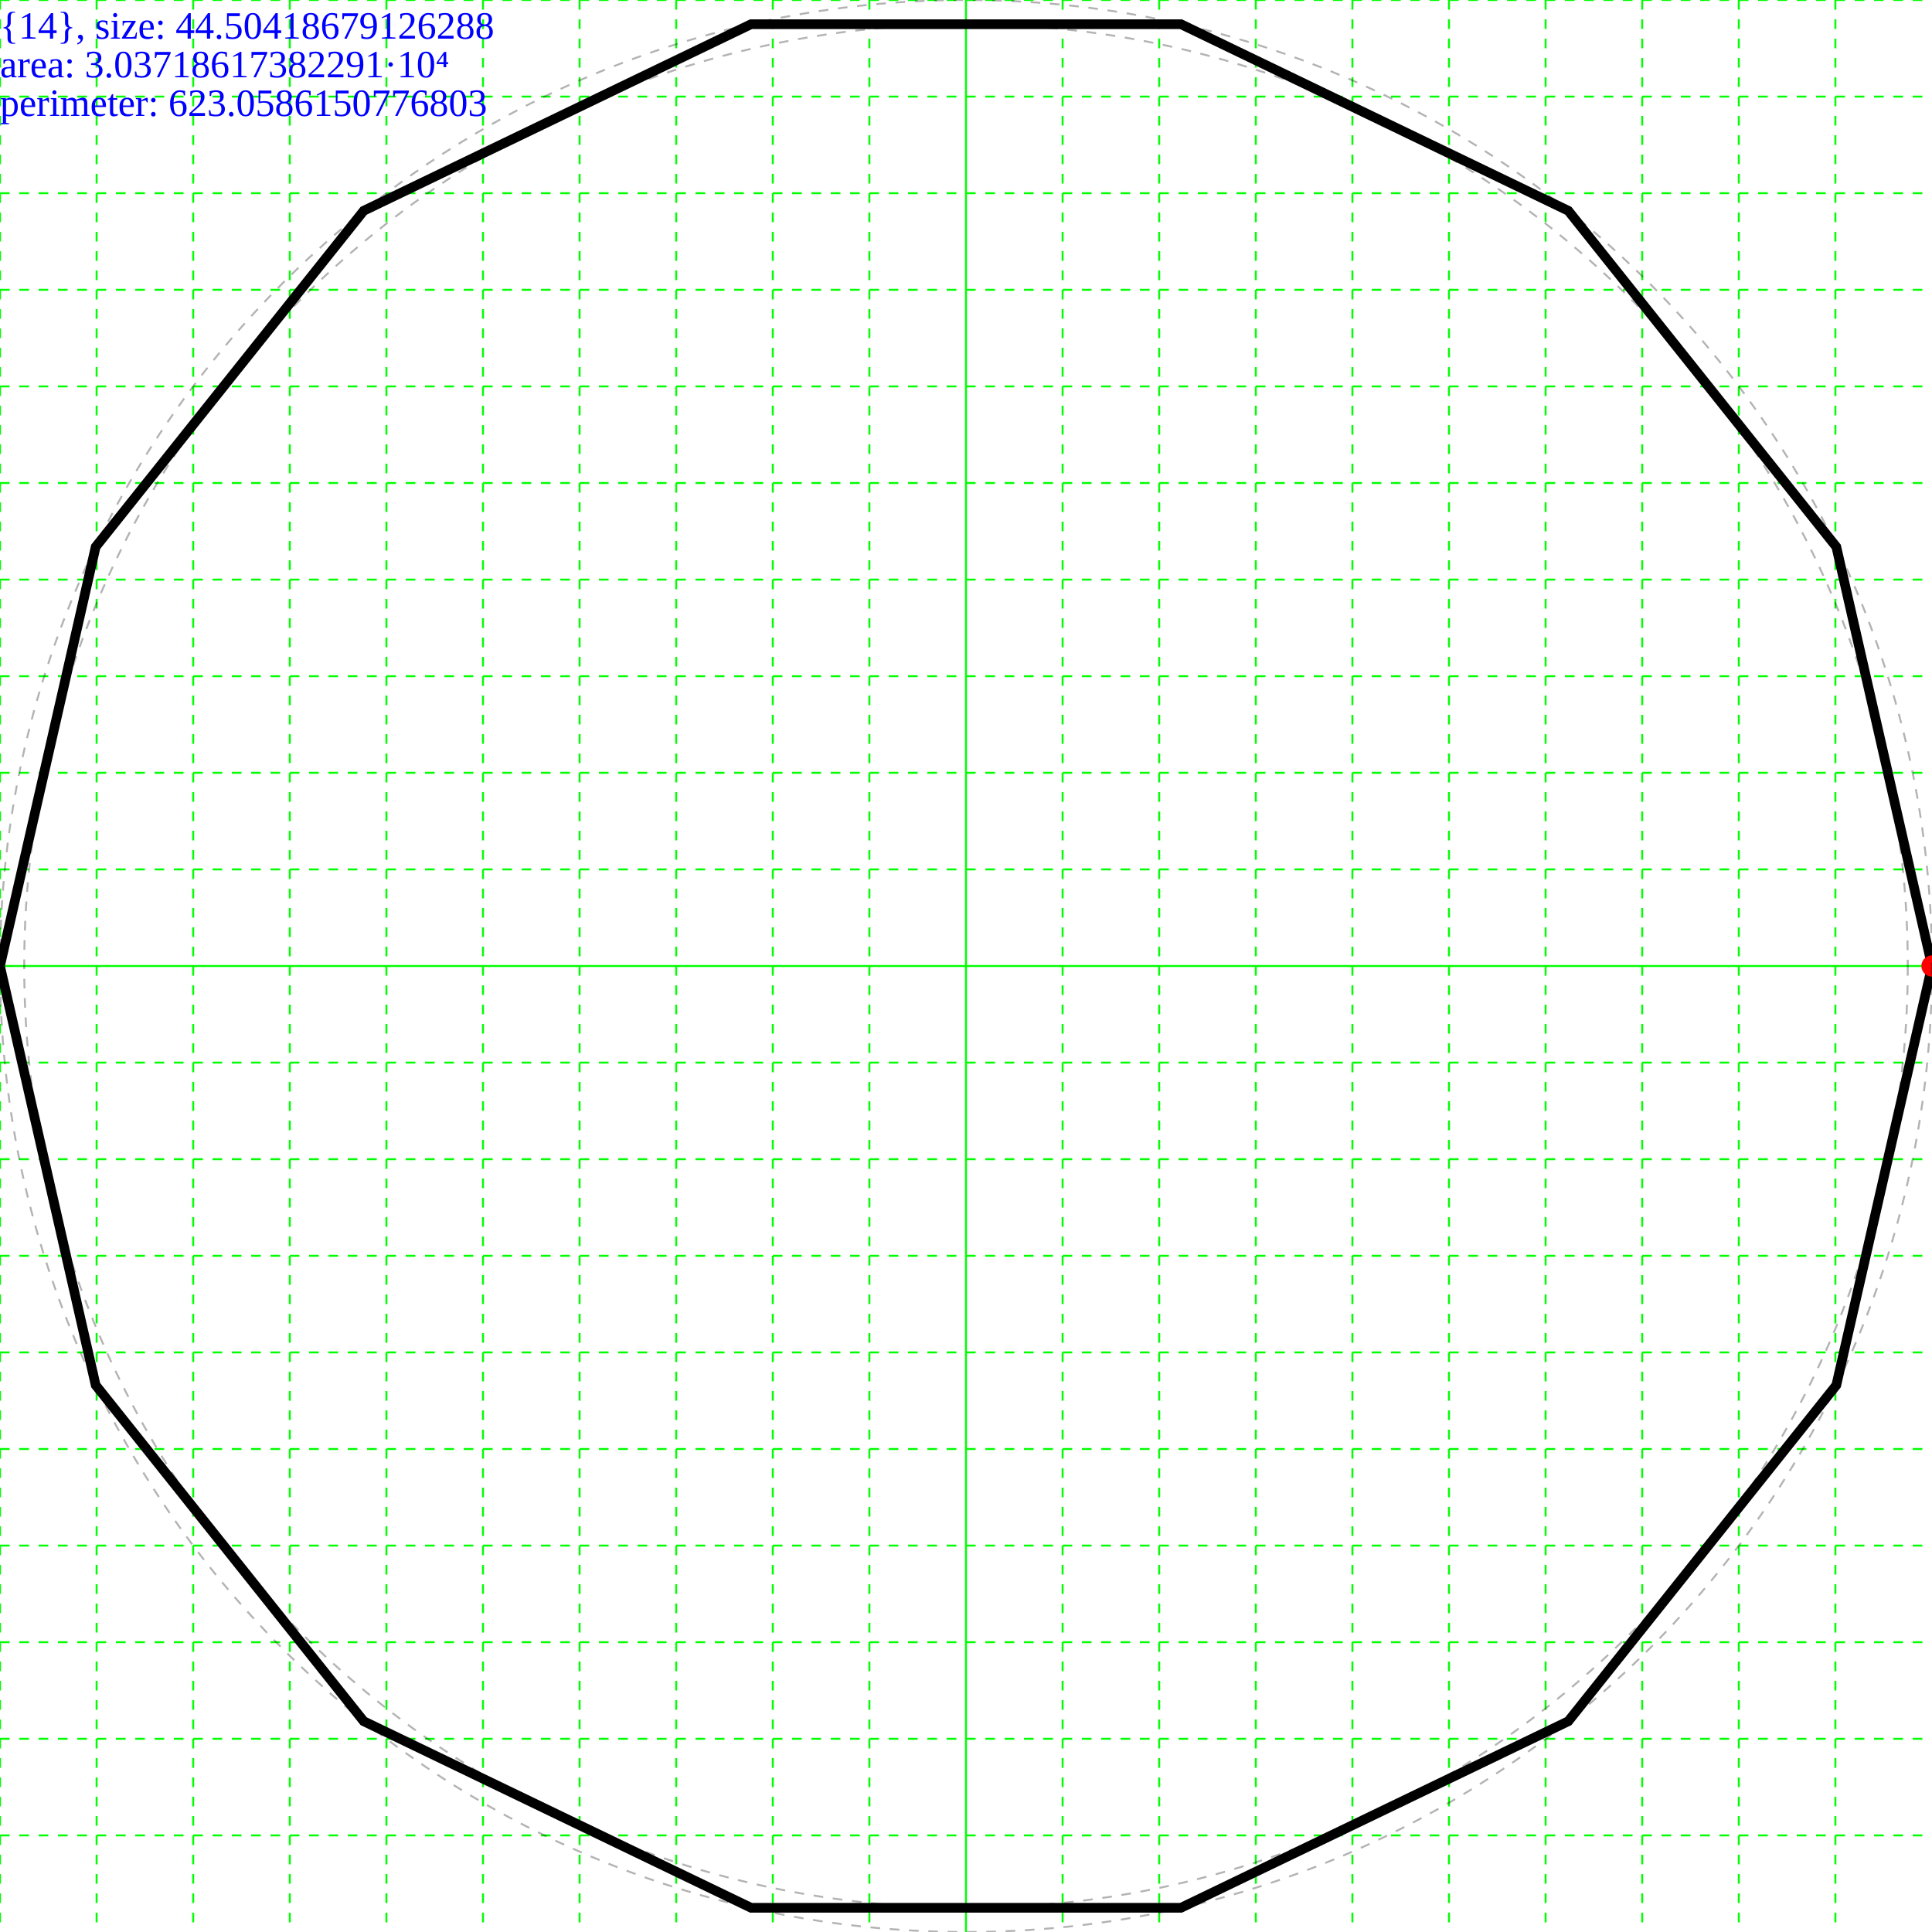
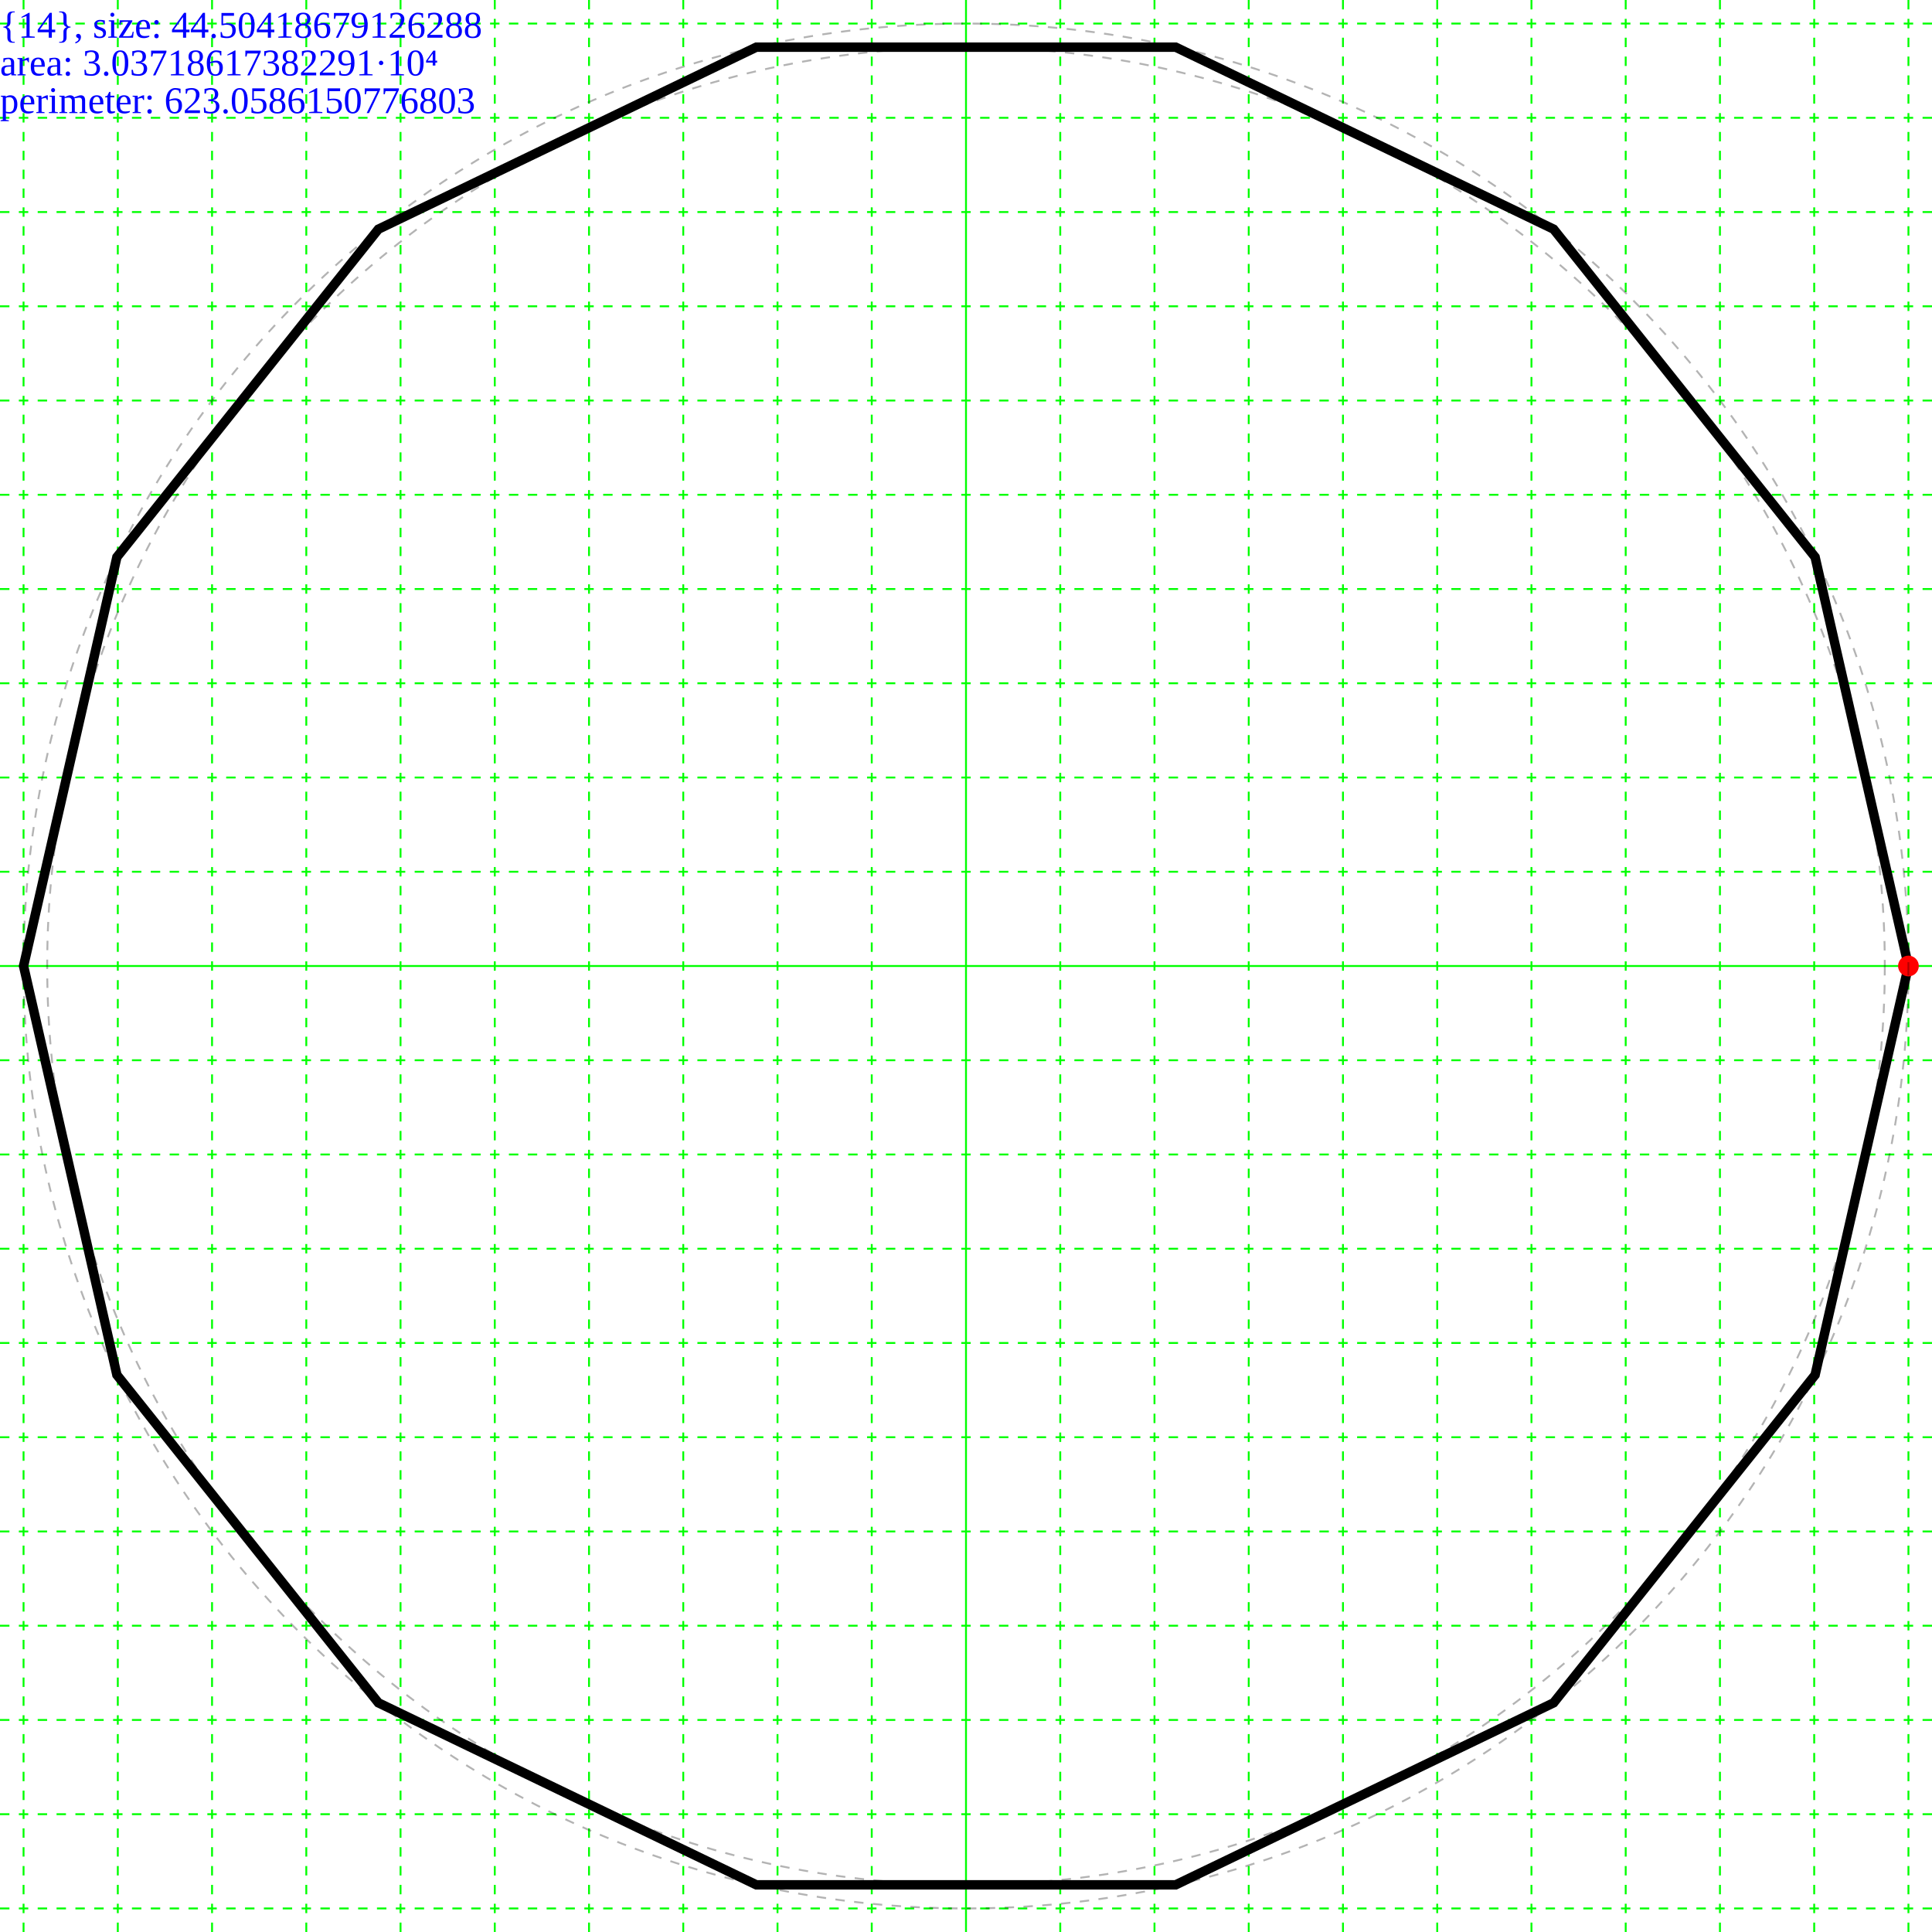
- <svg xmlns="http://www.w3.org/2000/svg" height="200.0" width="200.0">
+ <svg xmlns="http://www.w3.org/2000/svg" height="205.0" width="205.0">
  <g id="grid">
-     <line stroke="#00ff00" stroke-dasharray="1,1" stroke-width="0.2" x1="0" x2="0" y1="0" y2="200" />
-     <line stroke="#00ff00" stroke-dasharray="1,1" stroke-width="0.2" x1="10" x2="10" y1="0" y2="200" />
-     <line stroke="#00ff00" stroke-dasharray="1,1" stroke-width="0.2" x1="20" x2="20" y1="0" y2="200" />
-     <line stroke="#00ff00" stroke-dasharray="1,1" stroke-width="0.2" x1="30" x2="30" y1="0" y2="200" />
-     <line stroke="#00ff00" stroke-dasharray="1,1" stroke-width="0.2" x1="40" x2="40" y1="0" y2="200" />
-     <line stroke="#00ff00" stroke-dasharray="1,1" stroke-width="0.2" x1="50" x2="50" y1="0" y2="200" />
-     <line stroke="#00ff00" stroke-dasharray="1,1" stroke-width="0.2" x1="60" x2="60" y1="0" y2="200" />
-     <line stroke="#00ff00" stroke-dasharray="1,1" stroke-width="0.2" x1="70" x2="70" y1="0" y2="200" />
-     <line stroke="#00ff00" stroke-dasharray="1,1" stroke-width="0.2" x1="80" x2="80" y1="0" y2="200" />
-     <line stroke="#00ff00" stroke-dasharray="1,1" stroke-width="0.2" x1="90" x2="90" y1="0" y2="200" />
-     <line stroke="#00ff00" stroke-width="0.2" x1="100" x2="100" y1="0" y2="200" />
-     <line stroke="#00ff00" stroke-dasharray="1,1" stroke-width="0.2" x1="110" x2="110" y1="0" y2="200" />
-     <line stroke="#00ff00" stroke-dasharray="1,1" stroke-width="0.2" x1="120" x2="120" y1="0" y2="200" />
-     <line stroke="#00ff00" stroke-dasharray="1,1" stroke-width="0.2" x1="130" x2="130" y1="0" y2="200" />
-     <line stroke="#00ff00" stroke-dasharray="1,1" stroke-width="0.2" x1="140" x2="140" y1="0" y2="200" />
-     <line stroke="#00ff00" stroke-dasharray="1,1" stroke-width="0.2" x1="150" x2="150" y1="0" y2="200" />
-     <line stroke="#00ff00" stroke-dasharray="1,1" stroke-width="0.2" x1="160" x2="160" y1="0" y2="200" />
-     <line stroke="#00ff00" stroke-dasharray="1,1" stroke-width="0.2" x1="170" x2="170" y1="0" y2="200" />
-     <line stroke="#00ff00" stroke-dasharray="1,1" stroke-width="0.2" x1="180" x2="180" y1="0" y2="200" />
-     <line stroke="#00ff00" stroke-dasharray="1,1" stroke-width="0.2" x1="190" x2="190" y1="0" y2="200" />
-     <line stroke="#00ff00" stroke-dasharray="1,1" stroke-width="0.2" x1="0" x2="200" y1="0" y2="0" />
-     <line stroke="#00ff00" stroke-dasharray="1,1" stroke-width="0.2" x1="0" x2="200" y1="10" y2="10" />
-     <line stroke="#00ff00" stroke-dasharray="1,1" stroke-width="0.2" x1="0" x2="200" y1="20" y2="20" />
-     <line stroke="#00ff00" stroke-dasharray="1,1" stroke-width="0.2" x1="0" x2="200" y1="30" y2="30" />
-     <line stroke="#00ff00" stroke-dasharray="1,1" stroke-width="0.2" x1="0" x2="200" y1="40" y2="40" />
-     <line stroke="#00ff00" stroke-dasharray="1,1" stroke-width="0.2" x1="0" x2="200" y1="50" y2="50" />
-     <line stroke="#00ff00" stroke-dasharray="1,1" stroke-width="0.2" x1="0" x2="200" y1="60" y2="60" />
-     <line stroke="#00ff00" stroke-dasharray="1,1" stroke-width="0.2" x1="0" x2="200" y1="70" y2="70" />
-     <line stroke="#00ff00" stroke-dasharray="1,1" stroke-width="0.2" x1="0" x2="200" y1="80" y2="80" />
-     <line stroke="#00ff00" stroke-dasharray="1,1" stroke-width="0.2" x1="0" x2="200" y1="90" y2="90" />
-     <line stroke="#00ff00" stroke-width="0.2" x1="0" x2="200" y1="100" y2="100" />
-     <line stroke="#00ff00" stroke-dasharray="1,1" stroke-width="0.2" x1="0" x2="200" y1="110" y2="110" />
-     <line stroke="#00ff00" stroke-dasharray="1,1" stroke-width="0.2" x1="0" x2="200" y1="120" y2="120" />
-     <line stroke="#00ff00" stroke-dasharray="1,1" stroke-width="0.2" x1="0" x2="200" y1="130" y2="130" />
-     <line stroke="#00ff00" stroke-dasharray="1,1" stroke-width="0.2" x1="0" x2="200" y1="140" y2="140" />
-     <line stroke="#00ff00" stroke-dasharray="1,1" stroke-width="0.2" x1="0" x2="200" y1="150" y2="150" />
-     <line stroke="#00ff00" stroke-dasharray="1,1" stroke-width="0.2" x1="0" x2="200" y1="160" y2="160" />
-     <line stroke="#00ff00" stroke-dasharray="1,1" stroke-width="0.2" x1="0" x2="200" y1="170" y2="170" />
-     <line stroke="#00ff00" stroke-dasharray="1,1" stroke-width="0.2" x1="0" x2="200" y1="180" y2="180" />
-     <line stroke="#00ff00" stroke-dasharray="1,1" stroke-width="0.2" x1="0" x2="200" y1="190" y2="190" />
+     <line stroke="#00ff00" stroke-width="0.2" x1="102.5" x2="102.5" y1="0" y2="205.0" />
+     <line stroke="#00ff00" stroke-dasharray="1,1" stroke-width="0.2" x1="112.5" x2="112.5" y1="0" y2="205" />
+     <line stroke="#00ff00" stroke-dasharray="1,1" stroke-width="0.2" x1="92.5" x2="92.5" y1="0" y2="205" />
+     <line stroke="#00ff00" stroke-dasharray="1,1" stroke-width="0.2" x1="122.5" x2="122.5" y1="0" y2="205" />
+     <line stroke="#00ff00" stroke-dasharray="1,1" stroke-width="0.2" x1="82.5" x2="82.5" y1="0" y2="205" />
+     <line stroke="#00ff00" stroke-dasharray="1,1" stroke-width="0.2" x1="132.5" x2="132.5" y1="0" y2="205" />
+     <line stroke="#00ff00" stroke-dasharray="1,1" stroke-width="0.2" x1="72.5" x2="72.5" y1="0" y2="205" />
+     <line stroke="#00ff00" stroke-dasharray="1,1" stroke-width="0.2" x1="142.5" x2="142.5" y1="0" y2="205" />
+     <line stroke="#00ff00" stroke-dasharray="1,1" stroke-width="0.2" x1="62.5" x2="62.5" y1="0" y2="205" />
+     <line stroke="#00ff00" stroke-dasharray="1,1" stroke-width="0.2" x1="152.5" x2="152.5" y1="0" y2="205" />
+     <line stroke="#00ff00" stroke-dasharray="1,1" stroke-width="0.2" x1="52.5" x2="52.5" y1="0" y2="205" />
+     <line stroke="#00ff00" stroke-dasharray="1,1" stroke-width="0.2" x1="162.5" x2="162.5" y1="0" y2="205" />
+     <line stroke="#00ff00" stroke-dasharray="1,1" stroke-width="0.2" x1="42.5" x2="42.5" y1="0" y2="205" />
+     <line stroke="#00ff00" stroke-dasharray="1,1" stroke-width="0.2" x1="172.5" x2="172.5" y1="0" y2="205" />
+     <line stroke="#00ff00" stroke-dasharray="1,1" stroke-width="0.2" x1="32.5" x2="32.5" y1="0" y2="205" />
+     <line stroke="#00ff00" stroke-dasharray="1,1" stroke-width="0.2" x1="182.5" x2="182.5" y1="0" y2="205" />
+     <line stroke="#00ff00" stroke-dasharray="1,1" stroke-width="0.2" x1="22.5" x2="22.5" y1="0" y2="205" />
+     <line stroke="#00ff00" stroke-dasharray="1,1" stroke-width="0.2" x1="192.5" x2="192.5" y1="0" y2="205" />
+     <line stroke="#00ff00" stroke-dasharray="1,1" stroke-width="0.2" x1="12.5" x2="12.5" y1="0" y2="205" />
+     <line stroke="#00ff00" stroke-dasharray="1,1" stroke-width="0.2" x1="202.5" x2="202.5" y1="0" y2="205" />
+     <line stroke="#00ff00" stroke-dasharray="1,1" stroke-width="0.2" x1="2.5" x2="2.5" y1="0" y2="205" />
+     <line stroke="#00ff00" stroke-dasharray="1,1" stroke-width="0.2" x1="212.5" x2="212.5" y1="0" y2="205" />
+     <line stroke="#00ff00" stroke-dasharray="1,1" stroke-width="0.2" x1="-7.5" x2="-7.5" y1="0" y2="205" />
+     <line stroke="#00ff00" stroke-width="0.2" x1="0" x2="205.0" y1="102.5" y2="102.5" />
+     <line stroke="#00ff00" stroke-dasharray="1,1" stroke-width="0.2" x1="0" x2="205" y1="112.5" y2="112.5" />
+     <line stroke="#00ff00" stroke-dasharray="1,1" stroke-width="0.2" x1="0" x2="205" y1="92.5" y2="92.5" />
+     <line stroke="#00ff00" stroke-dasharray="1,1" stroke-width="0.2" x1="0" x2="205" y1="122.5" y2="122.5" />
+     <line stroke="#00ff00" stroke-dasharray="1,1" stroke-width="0.2" x1="0" x2="205" y1="82.5" y2="82.5" />
+     <line stroke="#00ff00" stroke-dasharray="1,1" stroke-width="0.2" x1="0" x2="205" y1="132.5" y2="132.5" />
+     <line stroke="#00ff00" stroke-dasharray="1,1" stroke-width="0.2" x1="0" x2="205" y1="72.5" y2="72.5" />
+     <line stroke="#00ff00" stroke-dasharray="1,1" stroke-width="0.2" x1="0" x2="205" y1="142.5" y2="142.5" />
+     <line stroke="#00ff00" stroke-dasharray="1,1" stroke-width="0.2" x1="0" x2="205" y1="62.5" y2="62.5" />
+     <line stroke="#00ff00" stroke-dasharray="1,1" stroke-width="0.2" x1="0" x2="205" y1="152.5" y2="152.5" />
+     <line stroke="#00ff00" stroke-dasharray="1,1" stroke-width="0.2" x1="0" x2="205" y1="52.5" y2="52.5" />
+     <line stroke="#00ff00" stroke-dasharray="1,1" stroke-width="0.2" x1="0" x2="205" y1="162.5" y2="162.5" />
+     <line stroke="#00ff00" stroke-dasharray="1,1" stroke-width="0.2" x1="0" x2="205" y1="42.5" y2="42.5" />
+     <line stroke="#00ff00" stroke-dasharray="1,1" stroke-width="0.2" x1="0" x2="205" y1="172.5" y2="172.5" />
+     <line stroke="#00ff00" stroke-dasharray="1,1" stroke-width="0.2" x1="0" x2="205" y1="32.5" y2="32.5" />
+     <line stroke="#00ff00" stroke-dasharray="1,1" stroke-width="0.2" x1="0" x2="205" y1="182.5" y2="182.5" />
+     <line stroke="#00ff00" stroke-dasharray="1,1" stroke-width="0.2" x1="0" x2="205" y1="22.5" y2="22.5" />
+     <line stroke="#00ff00" stroke-dasharray="1,1" stroke-width="0.2" x1="0" x2="205" y1="192.5" y2="192.5" />
+     <line stroke="#00ff00" stroke-dasharray="1,1" stroke-width="0.2" x1="0" x2="205" y1="12.5" y2="12.5" />
+     <line stroke="#00ff00" stroke-dasharray="1,1" stroke-width="0.2" x1="0" x2="205" y1="202.5" y2="202.5" />
+     <line stroke="#00ff00" stroke-dasharray="1,1" stroke-width="0.2" x1="0" x2="205" y1="2.5" y2="2.5" />
+     <line stroke="#00ff00" stroke-dasharray="1,1" stroke-width="0.2" x1="0" x2="205" y1="212.5" y2="212.5" />
+     <line stroke="#00ff00" stroke-dasharray="1,1" stroke-width="0.2" x1="0" x2="205" y1="-7.5" y2="-7.5" />
+     <line stroke="#00ff00" stroke-dasharray="1,1" stroke-width="0.2" x1="0" x2="205" y1="222.5" y2="222.5" />
+     <line stroke="#00ff00" stroke-dasharray="1,1" stroke-width="0.2" x1="0" x2="205" y1="-17.5" y2="-17.5" />
+     <line stroke="#00ff00" stroke-dasharray="1,1" stroke-width="0.2" x1="0" x2="205" y1="232.5" y2="232.5" />
+     <line stroke="#00ff00" stroke-dasharray="1,1" stroke-width="0.2" x1="0" x2="205" y1="-27.5" y2="-27.5" />
+     <line stroke="#00ff00" stroke-dasharray="1,1" stroke-width="0.2" x1="0" x2="205" y1="242.5" y2="242.5" />
+     <line stroke="#00ff00" stroke-dasharray="1,1" stroke-width="0.2" x1="0" x2="205" y1="-37.5" y2="-37.5" />
+     <line stroke="#00ff00" stroke-dasharray="1,1" stroke-width="0.2" x1="0" x2="205" y1="252.5" y2="252.5" />
+     <line stroke="#00ff00" stroke-dasharray="1,1" stroke-width="0.2" x1="0" x2="205" y1="-47.5" y2="-47.5" />
+     <line stroke="#00ff00" stroke-dasharray="1,1" stroke-width="0.2" x1="0" x2="205" y1="262.5" y2="262.5" />
+     <line stroke="#00ff00" stroke-dasharray="1,1" stroke-width="0.2" x1="0" x2="205" y1="-57.5" y2="-57.5" />
+     <line stroke="#00ff00" stroke-dasharray="1,1" stroke-width="0.2" x1="0" x2="205" y1="272.5" y2="272.5" />
+     <line stroke="#00ff00" stroke-dasharray="1,1" stroke-width="0.2" x1="0" x2="205" y1="-67.5" y2="-67.5" />
+     <line stroke="#00ff00" stroke-dasharray="1,1" stroke-width="0.2" x1="0" x2="205" y1="282.5" y2="282.5" />
+     <line stroke="#00ff00" stroke-dasharray="1,1" stroke-width="0.2" x1="0" x2="205" y1="-77.5" y2="-77.5" />
+     <line stroke="#00ff00" stroke-dasharray="1,1" stroke-width="0.2" x1="0" x2="205" y1="292.5" y2="292.5" />
+     <line stroke="#00ff00" stroke-dasharray="1,1" stroke-width="0.2" x1="0" x2="205" y1="-87.5" y2="-87.5" />
+     <line stroke="#00ff00" stroke-dasharray="1,1" stroke-width="0.2" x1="0" x2="205" y1="302.5" y2="302.5" />
+     <line stroke="#00ff00" stroke-dasharray="1,1" stroke-width="0.2" x1="0" x2="205" y1="-97.5" y2="-97.5" />
+     <line stroke="#00ff00" stroke-dasharray="1,1" stroke-width="0.2" x1="0" x2="205" y1="312.5" y2="312.5" />
+     <line stroke="#00ff00" stroke-dasharray="1,1" stroke-width="0.2" x1="0" x2="205" y1="-107.5" y2="-107.5" />
  </g>
  <g>
    <text fill="blue" font-size="4.0" id="info" x="0" y="0">
      <tspan dy="4.0" x="0">{14}, size: 44.50418679126288</tspan>
      <tspan dy="4.0" x="0">area: 3.03718617382291·10⁴</tspan>
      <tspan dy="4.0" x="0">perimeter: 623.0586150776803</tspan>
    </text>
  </g>
  <g>
-     <polygon fill="none" points="200.0,100.0 190.097,143.388 162.349,178.183 122.252,197.493 77.748,197.493 37.651,178.183 9.903,143.388 -1.4210854715202004E-14,100 9.903,56.612 37.651,21.817 77.748,2.507 122.252,2.507 162.349,21.817 190.097,56.612" stroke="black" stroke-width="1" />
-     <circle cx="200.0" cy="100.0" fill="#ff0000" r="1.1" />
-     <circle cx="100.0" cy="100.0" fill="none" r="97.493" stroke="black" stroke-dasharray="1,1" stroke-opacity="0.3" stroke-width="0.2" />
-     <circle cx="100.0" cy="100.0" fill="none" r="100" stroke="black" stroke-dasharray="1,1" stroke-opacity="0.3" stroke-width="0.2" />
+     <polygon fill="none" points="202.5,102.5 192.597,145.888 164.849,180.683 124.752,199.993 80.248,199.993 40.151,180.683 12.403,145.888 2.5,102.5 12.403,59.112 40.151,24.317 80.248,5.007 124.752,5.007 164.849,24.317 192.597,59.112" stroke="black" stroke-width="1" />
+     <circle cx="202.5" cy="102.5" fill="#ff0000" r="1.1" />
+     <circle cx="102.5" cy="102.5" fill="none" r="97.493" stroke="black" stroke-dasharray="1,1" stroke-opacity="0.3" stroke-width="0.2" />
+     <circle cx="102.5" cy="102.5" fill="none" r="100" stroke="black" stroke-dasharray="1,1" stroke-opacity="0.3" stroke-width="0.2" />
  </g>
</svg>
